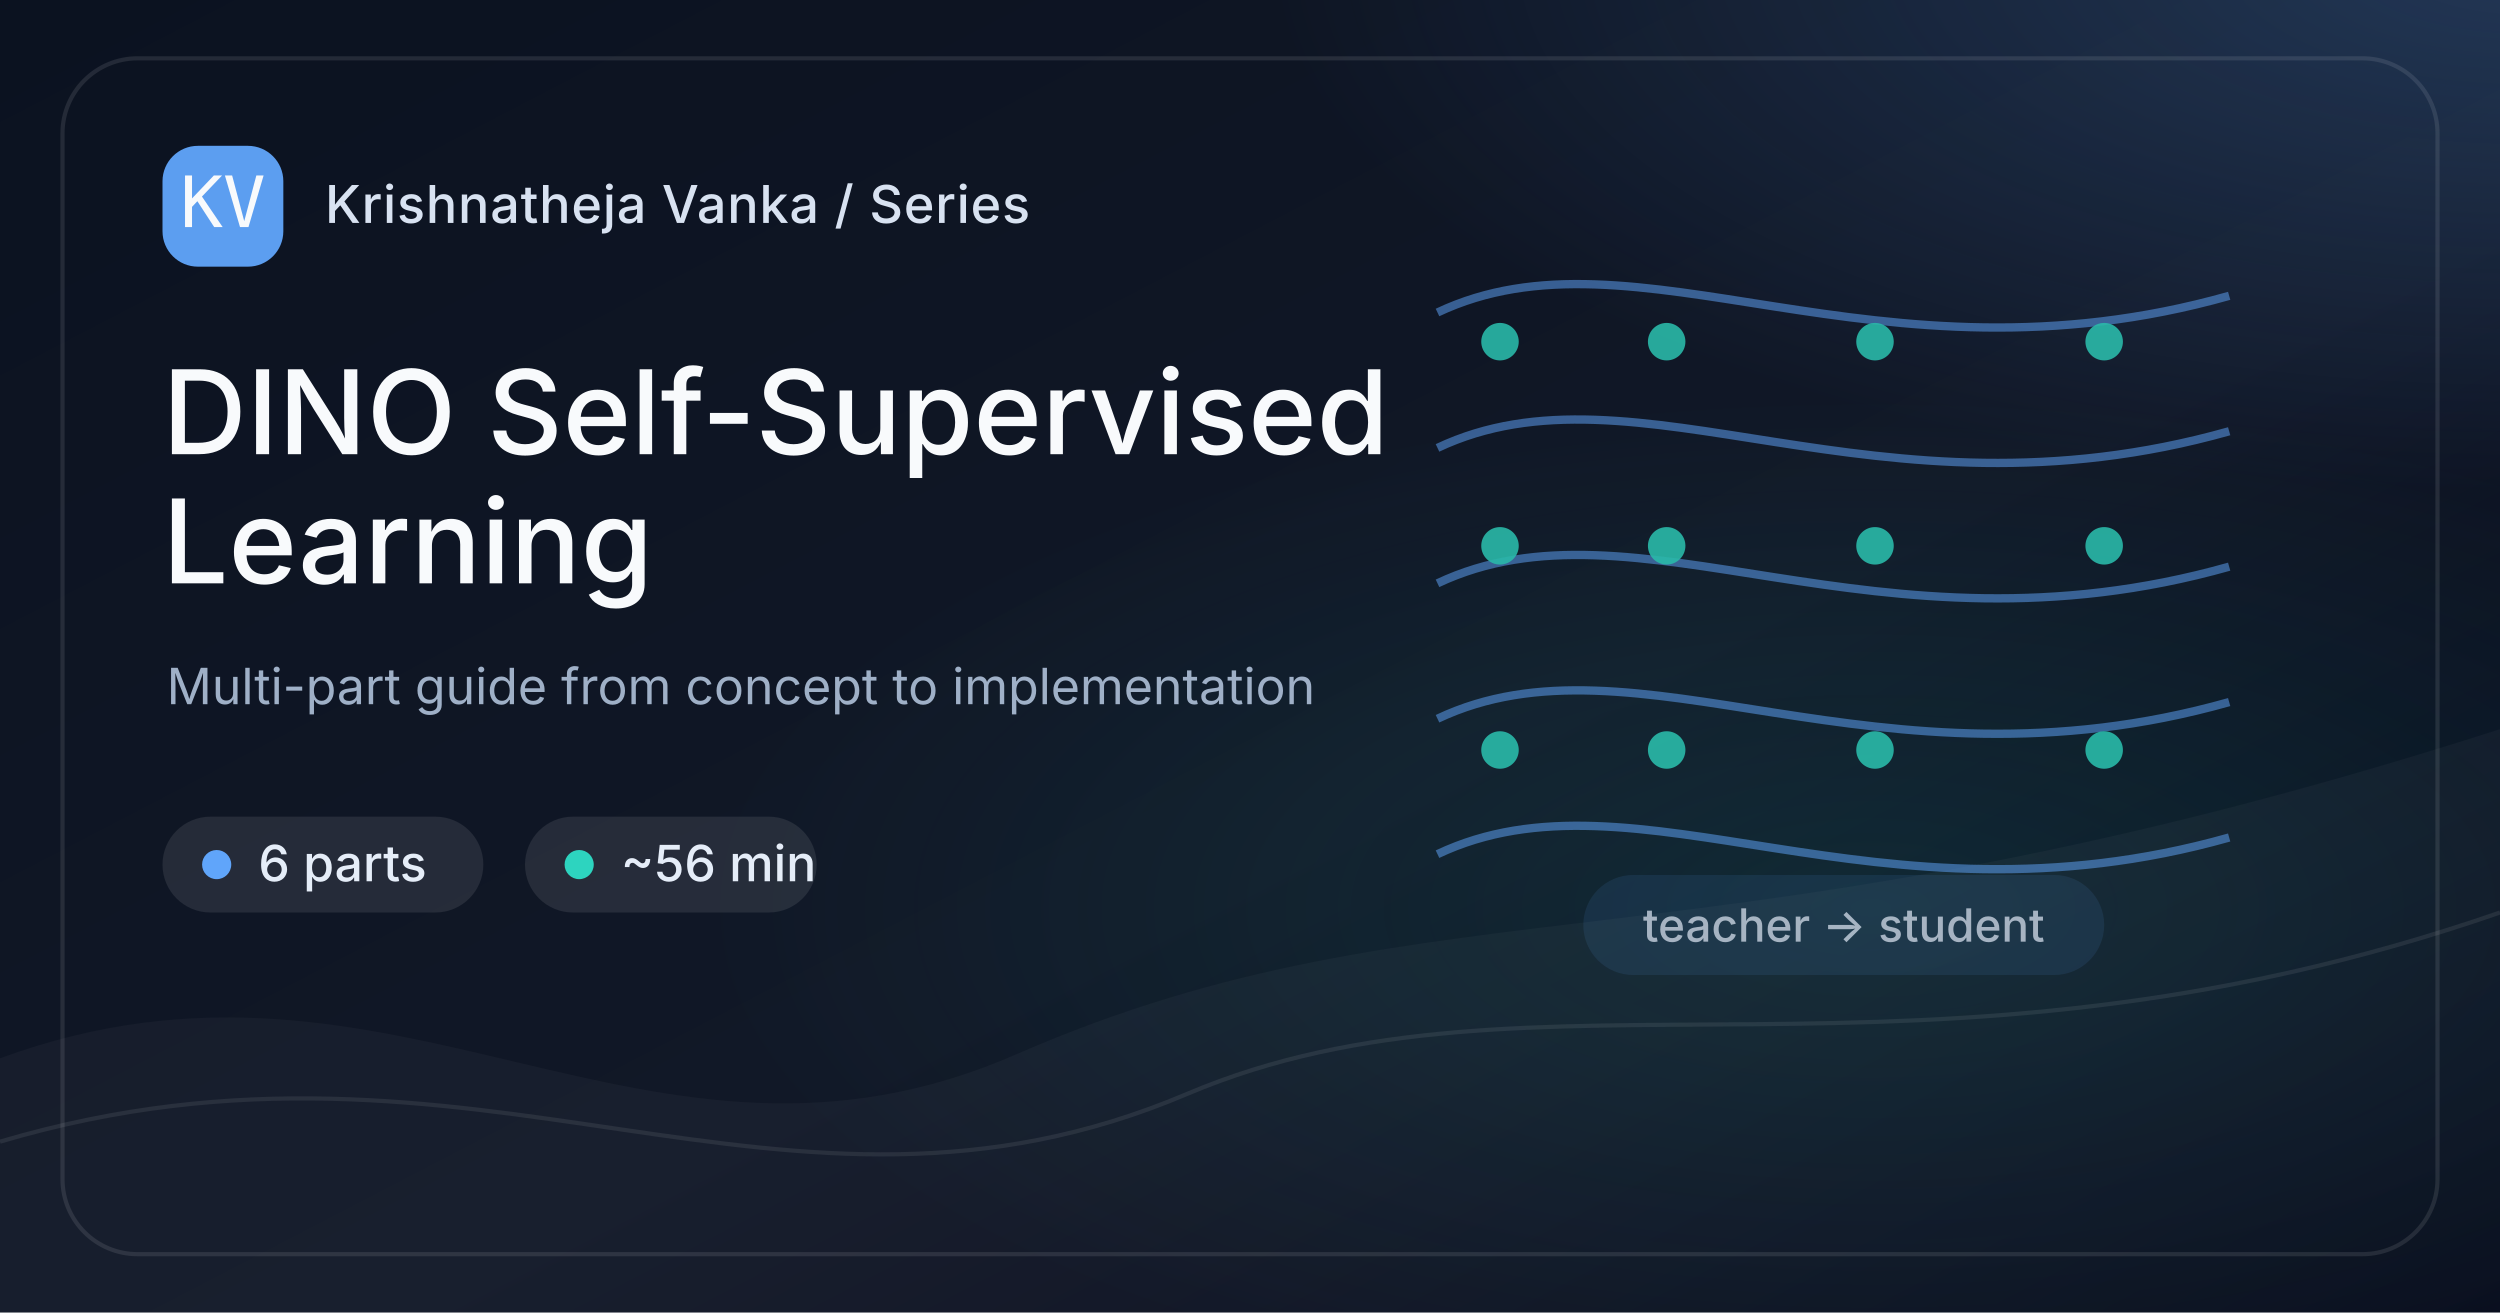
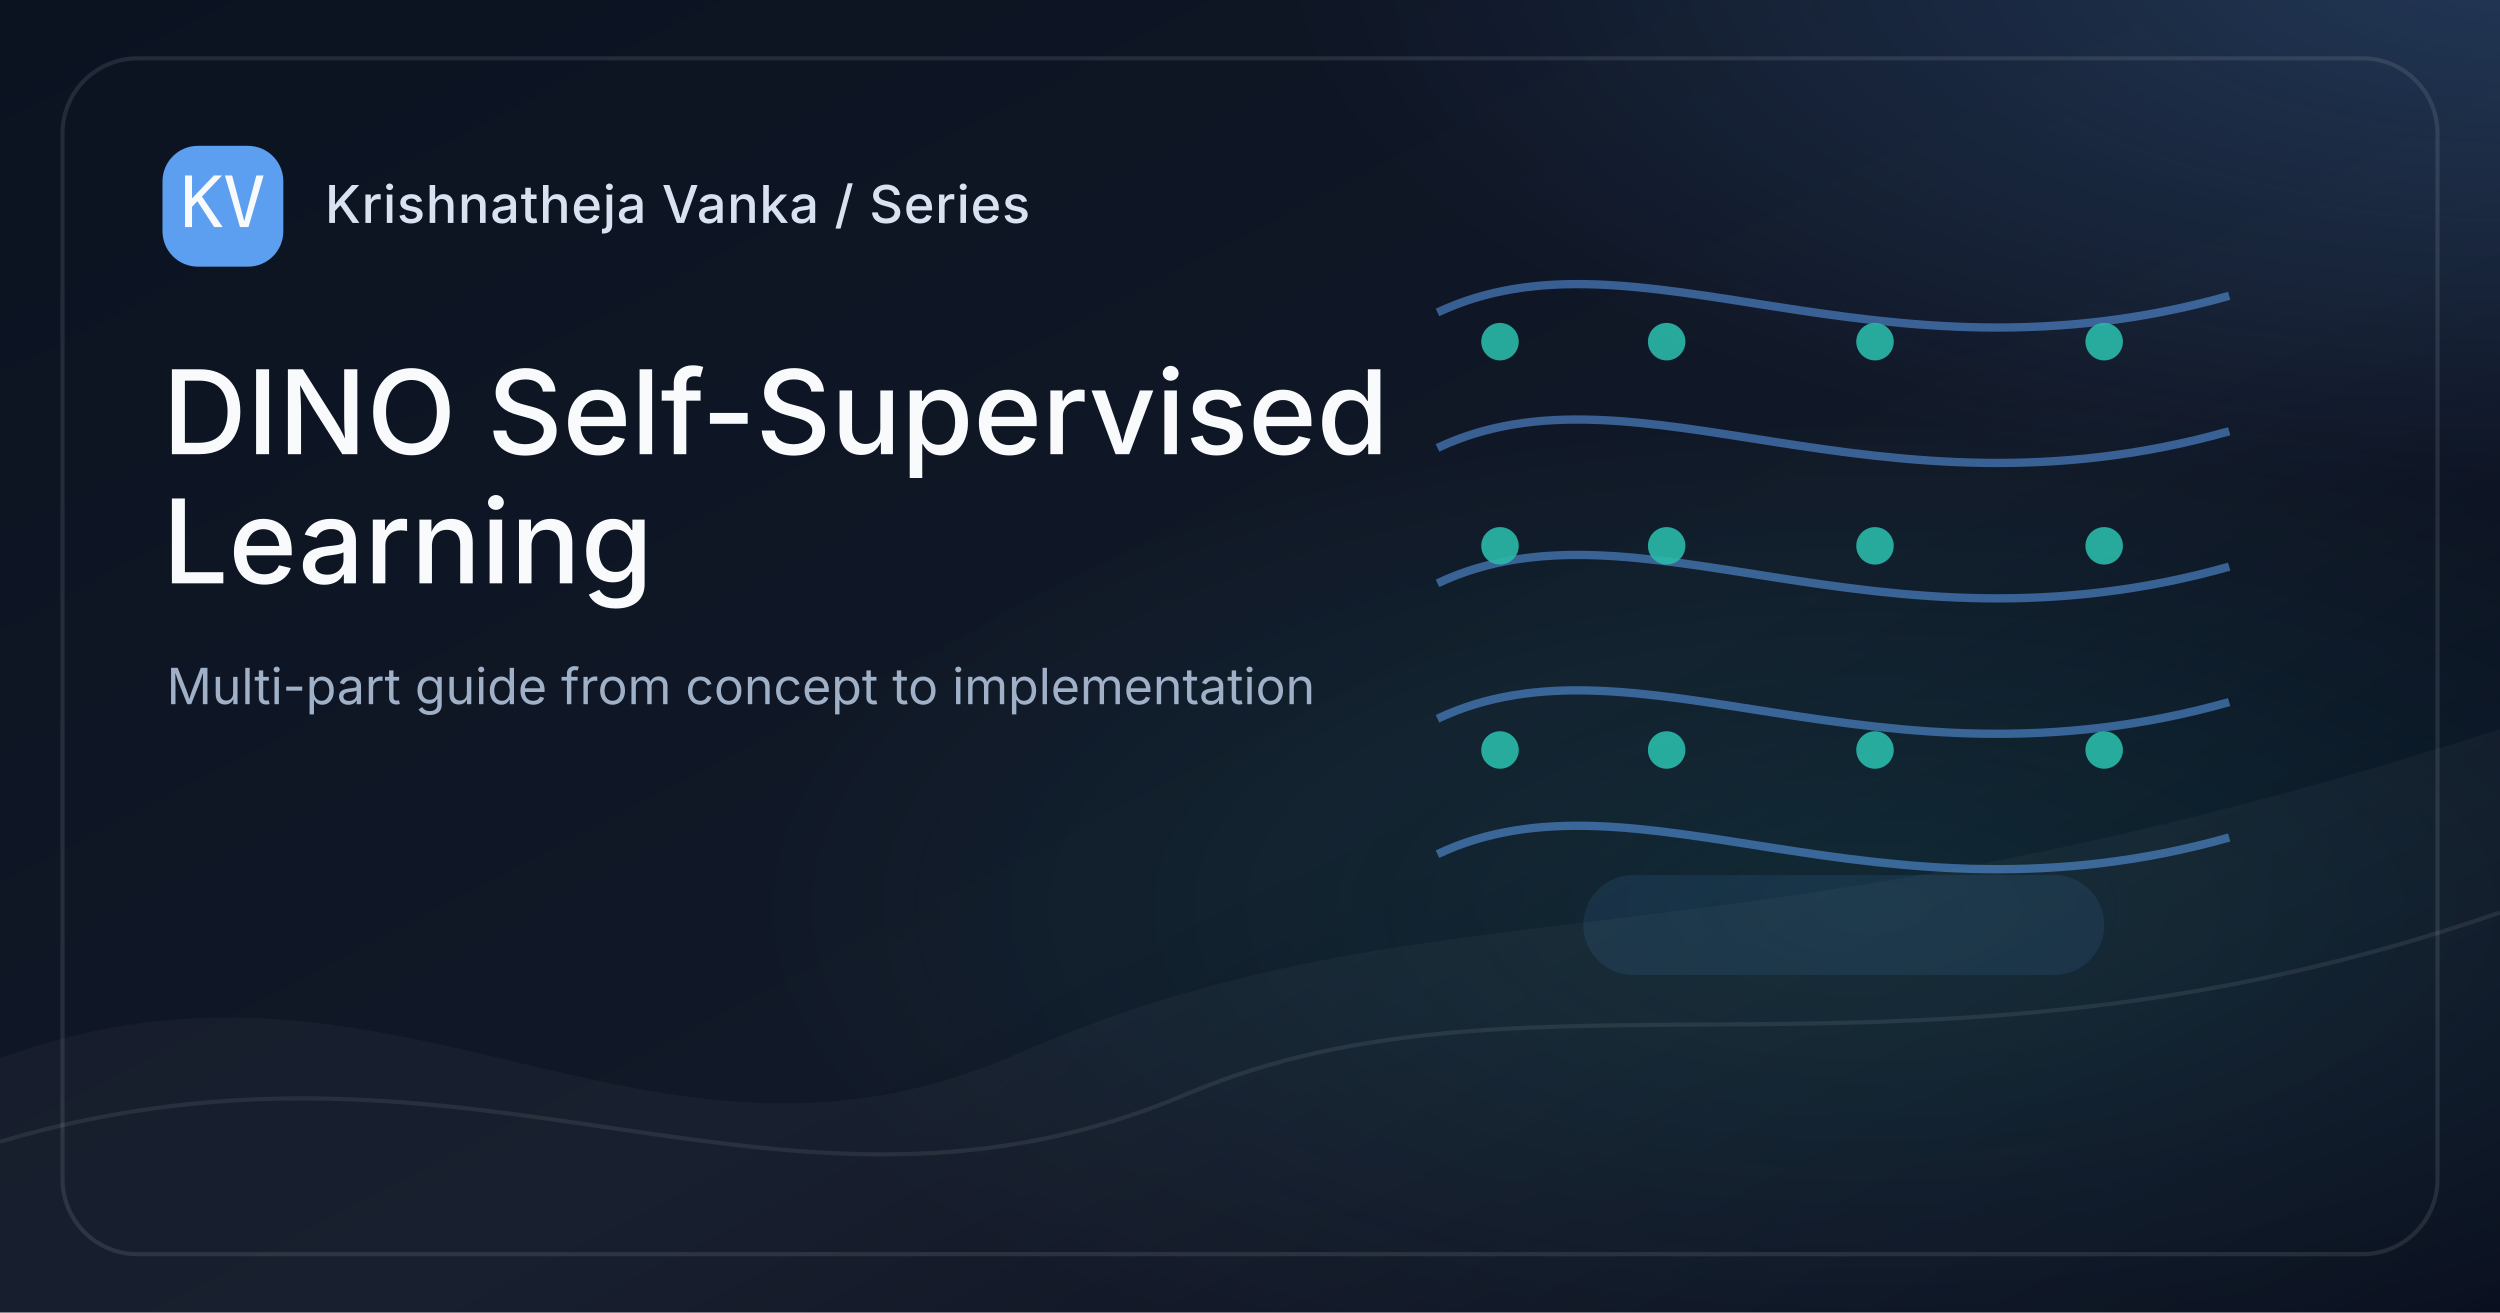
<svg xmlns="http://www.w3.org/2000/svg" width="1200" height="630" viewBox="0 0 1200 630">
  <defs>
    <linearGradient id="bg-dino-self-supervised-learning" x1="0" y1="0" x2="1" y2="1">
      <stop offset="0%" stop-color="#0B1220" />
      <stop offset="58%" stop-color="#111827" />
      <stop offset="100%" stop-color="#020617" />
    </linearGradient>
    <radialGradient id="glow-a-dino-self-supervised-learning" cx="50%" cy="50%" r="50%">
      <stop offset="0%" stop-color="#60A5FA" stop-opacity=".65" />
      <stop offset="100%" stop-color="#60A5FA" stop-opacity="0" />
    </radialGradient>
    <radialGradient id="glow-b-dino-self-supervised-learning" cx="50%" cy="50%" r="50%">
      <stop offset="0%" stop-color="#2DD4BF" stop-opacity=".42" />
      <stop offset="100%" stop-color="#2DD4BF" stop-opacity="0" />
    </radialGradient>
    <style>
      .brand { font: 500 25px Inter, ui-sans-serif, system-ui, -apple-system, BlinkMacSystemFont, "Segoe UI", sans-serif; fill: #D8E2F1; letter-spacing: .4px; }
-       .chip { font: 500 24px Inter, ui-sans-serif, system-ui, sans-serif; fill: #E5EDF8; }
      .title { font: 500 56px Inter, ui-sans-serif, system-ui, sans-serif; fill: #F8FAFC; letter-spacing: 0; }
      .caption { font: 400 24px Inter, ui-sans-serif, system-ui, sans-serif; fill: #9FB0C7; }
      .mono { font: 500 34px ui-monospace, SFMono-Regular, Menlo, Consolas, monospace; fill: #F8FAFC; }
-       .mini { font: 500 18px Inter, ui-sans-serif, system-ui, sans-serif; fill: #E5EDF8; }
-       .diagram { font: 500 22px Inter, ui-sans-serif, system-ui, sans-serif; fill: #D8E2F1; opacity: .86; }
-       .code { font: 500 24px ui-monospace, SFMono-Regular, Menlo, Consolas, monospace; fill: #D8E2F1; opacity: .88; }
    </style>
  </defs>
  <rect width="1200" height="630" fill="url(#bg-dino-self-supervised-learning)" />
  <rect x="0" y="0" width="1200" height="630" fill="url(#glow-a-dino-self-supervised-learning)" opacity=".35" transform="translate(610 -280) scale(1.0 .82)" />
  <rect x="0" y="0" width="1200" height="630" fill="url(#glow-b-dino-self-supervised-learning)" opacity=".28" transform="translate(330 190) scale(.95 .78)" />
  <path d="M0 508 C190 438, 310 584, 488 506 C690 418, 820 472, 1200 350 L1200 630 L0 630 Z" fill="#FFFFFF" opacity=".035" />
  <path d="M0 548 C230 480, 375 608, 570 525 C735 455, 920 535, 1200 438" stroke="#FFFFFF" stroke-opacity=".08" stroke-width="2" fill="none" />
  <g opacity=".85">
    <path d="M690 150 C785 105, 900 190, 1070 142" stroke="#60A5FA" stroke-width="4" opacity=".6" fill="none" />
    <path d="M690 215 C785 170, 900 255, 1070 207" stroke="#60A5FA" stroke-width="4" opacity=".6" fill="none" />
    <path d="M690 280 C785 235, 900 320, 1070 272" stroke="#60A5FA" stroke-width="4" opacity=".6" fill="none" />
    <path d="M690 345 C785 300, 900 385, 1070 337" stroke="#60A5FA" stroke-width="4" opacity=".6" fill="none" />
    <path d="M690 410 C785 365, 900 450, 1070 402" stroke="#60A5FA" stroke-width="4" opacity=".6" fill="none" />
    <circle cx="720" cy="164" r="9" fill="#2DD4BF" opacity=".9" />
    <circle cx="720" cy="262" r="9" fill="#2DD4BF" opacity=".9" />
    <circle cx="720" cy="360" r="9" fill="#2DD4BF" opacity=".9" />
    <circle cx="800" cy="164" r="9" fill="#2DD4BF" opacity=".9" />
    <circle cx="800" cy="262" r="9" fill="#2DD4BF" opacity=".9" />
    <circle cx="800" cy="360" r="9" fill="#2DD4BF" opacity=".9" />
    <circle cx="900" cy="164" r="9" fill="#2DD4BF" opacity=".9" />
    <circle cx="900" cy="262" r="9" fill="#2DD4BF" opacity=".9" />
    <circle cx="900" cy="360" r="9" fill="#2DD4BF" opacity=".9" />
    <circle cx="1010" cy="164" r="9" fill="#2DD4BF" opacity=".9" />
    <circle cx="1010" cy="262" r="9" fill="#2DD4BF" opacity=".9" />
    <circle cx="1010" cy="360" r="9" fill="#2DD4BF" opacity=".9" />
    <rect x="760" y="420" width="250" height="48" rx="24" fill="#60A5FA" opacity=".12" />
-     <text x="885" y="452" text-anchor="middle" class="diagram">teacher -&gt; student</text>
  </g>
  <rect x="30" y="28" width="1140" height="574" rx="36" fill="none" stroke="#FFFFFF" stroke-opacity=".10" stroke-width="2" />
  <g transform="translate(78 70)">
    <rect width="58" height="58" rx="17" fill="#60A5FA" opacity=".95" />
    <text x="29" y="39" text-anchor="middle" class="mono">KV</text>
    <text x="78" y="37" class="brand">Krishnatheja Vanka / Series</text>
  </g>
-   <g transform="translate(78 392)">
-     <rect x="0" y="0" width="154" height="46" rx="23" fill="#FFFFFF" opacity=".09" />
-     <circle cx="26" cy="23" r="7" fill="#60A5FA" />
-     <text x="46" y="31" class="chip">6 parts</text>
-     <rect x="174" y="0" width="140" height="46" rx="23" fill="#FFFFFF" opacity=".09" />
-     <circle cx="200" cy="23" r="7" fill="#2DD4BF" />
-     <text x="220" y="31" class="chip">~56 min</text>
-   </g>
  <text x="78" y="218" class="title">DINO Self-Supervised</text>
  <text x="78" y="280" class="title">Learning</text>
  <text x="80" y="338" class="caption">Multi-part guide from concept to implementation</text>
</svg>
